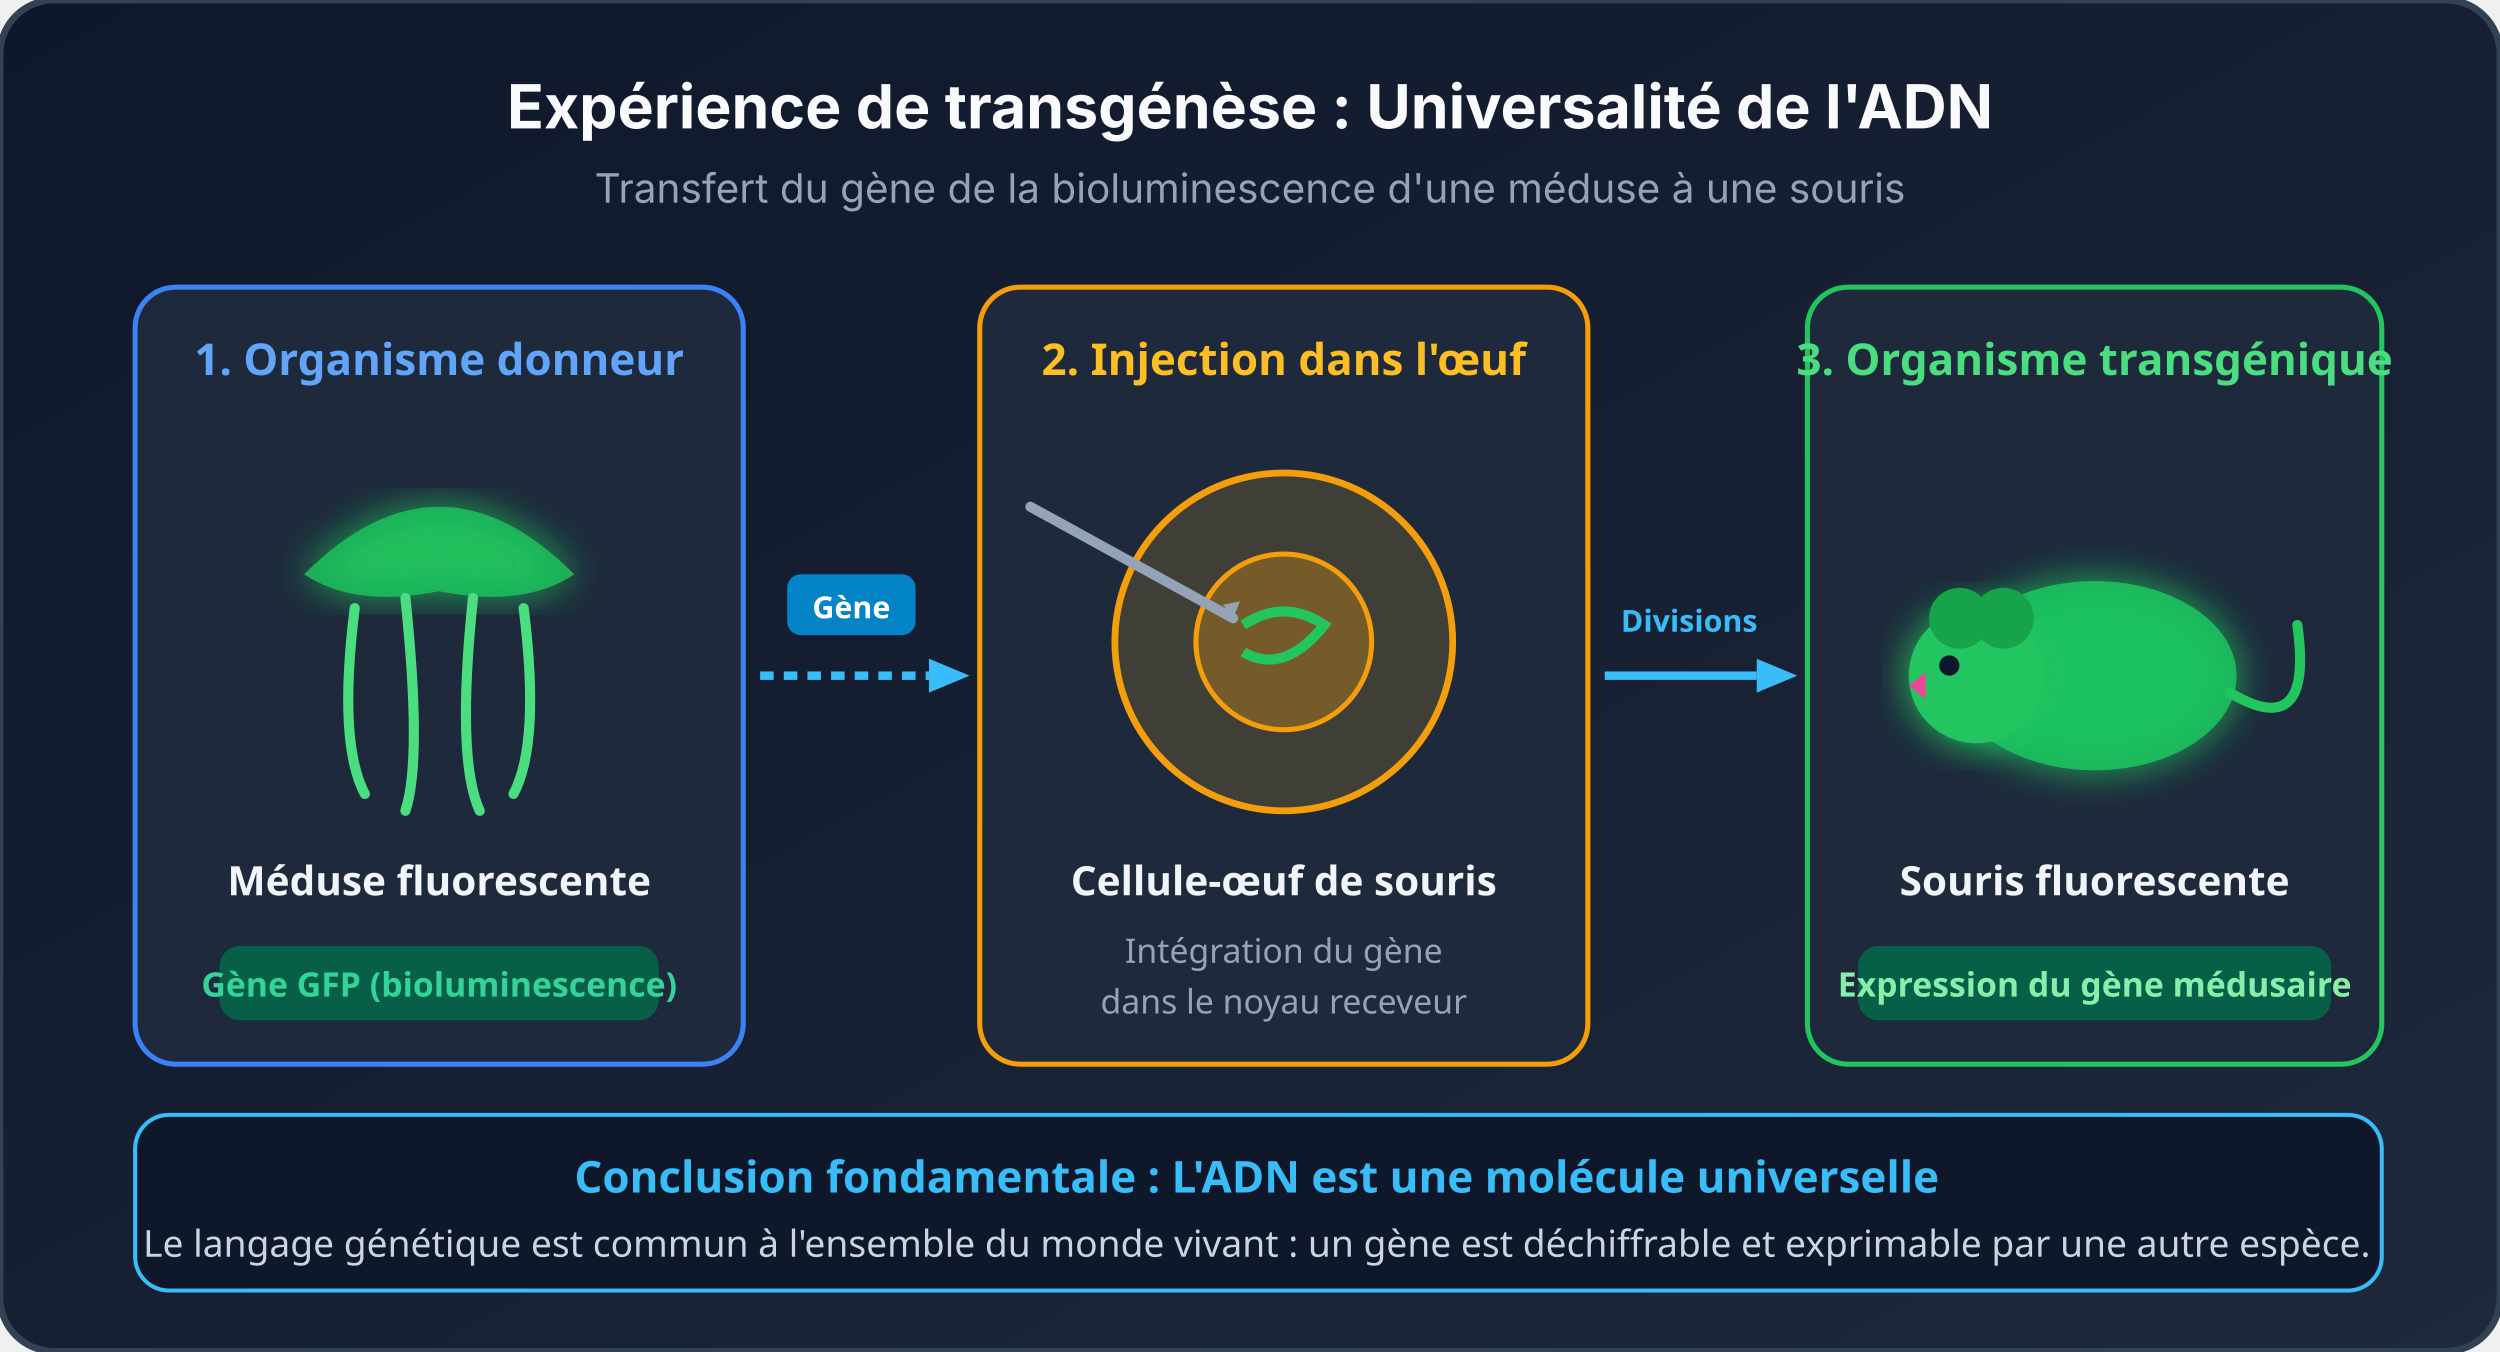
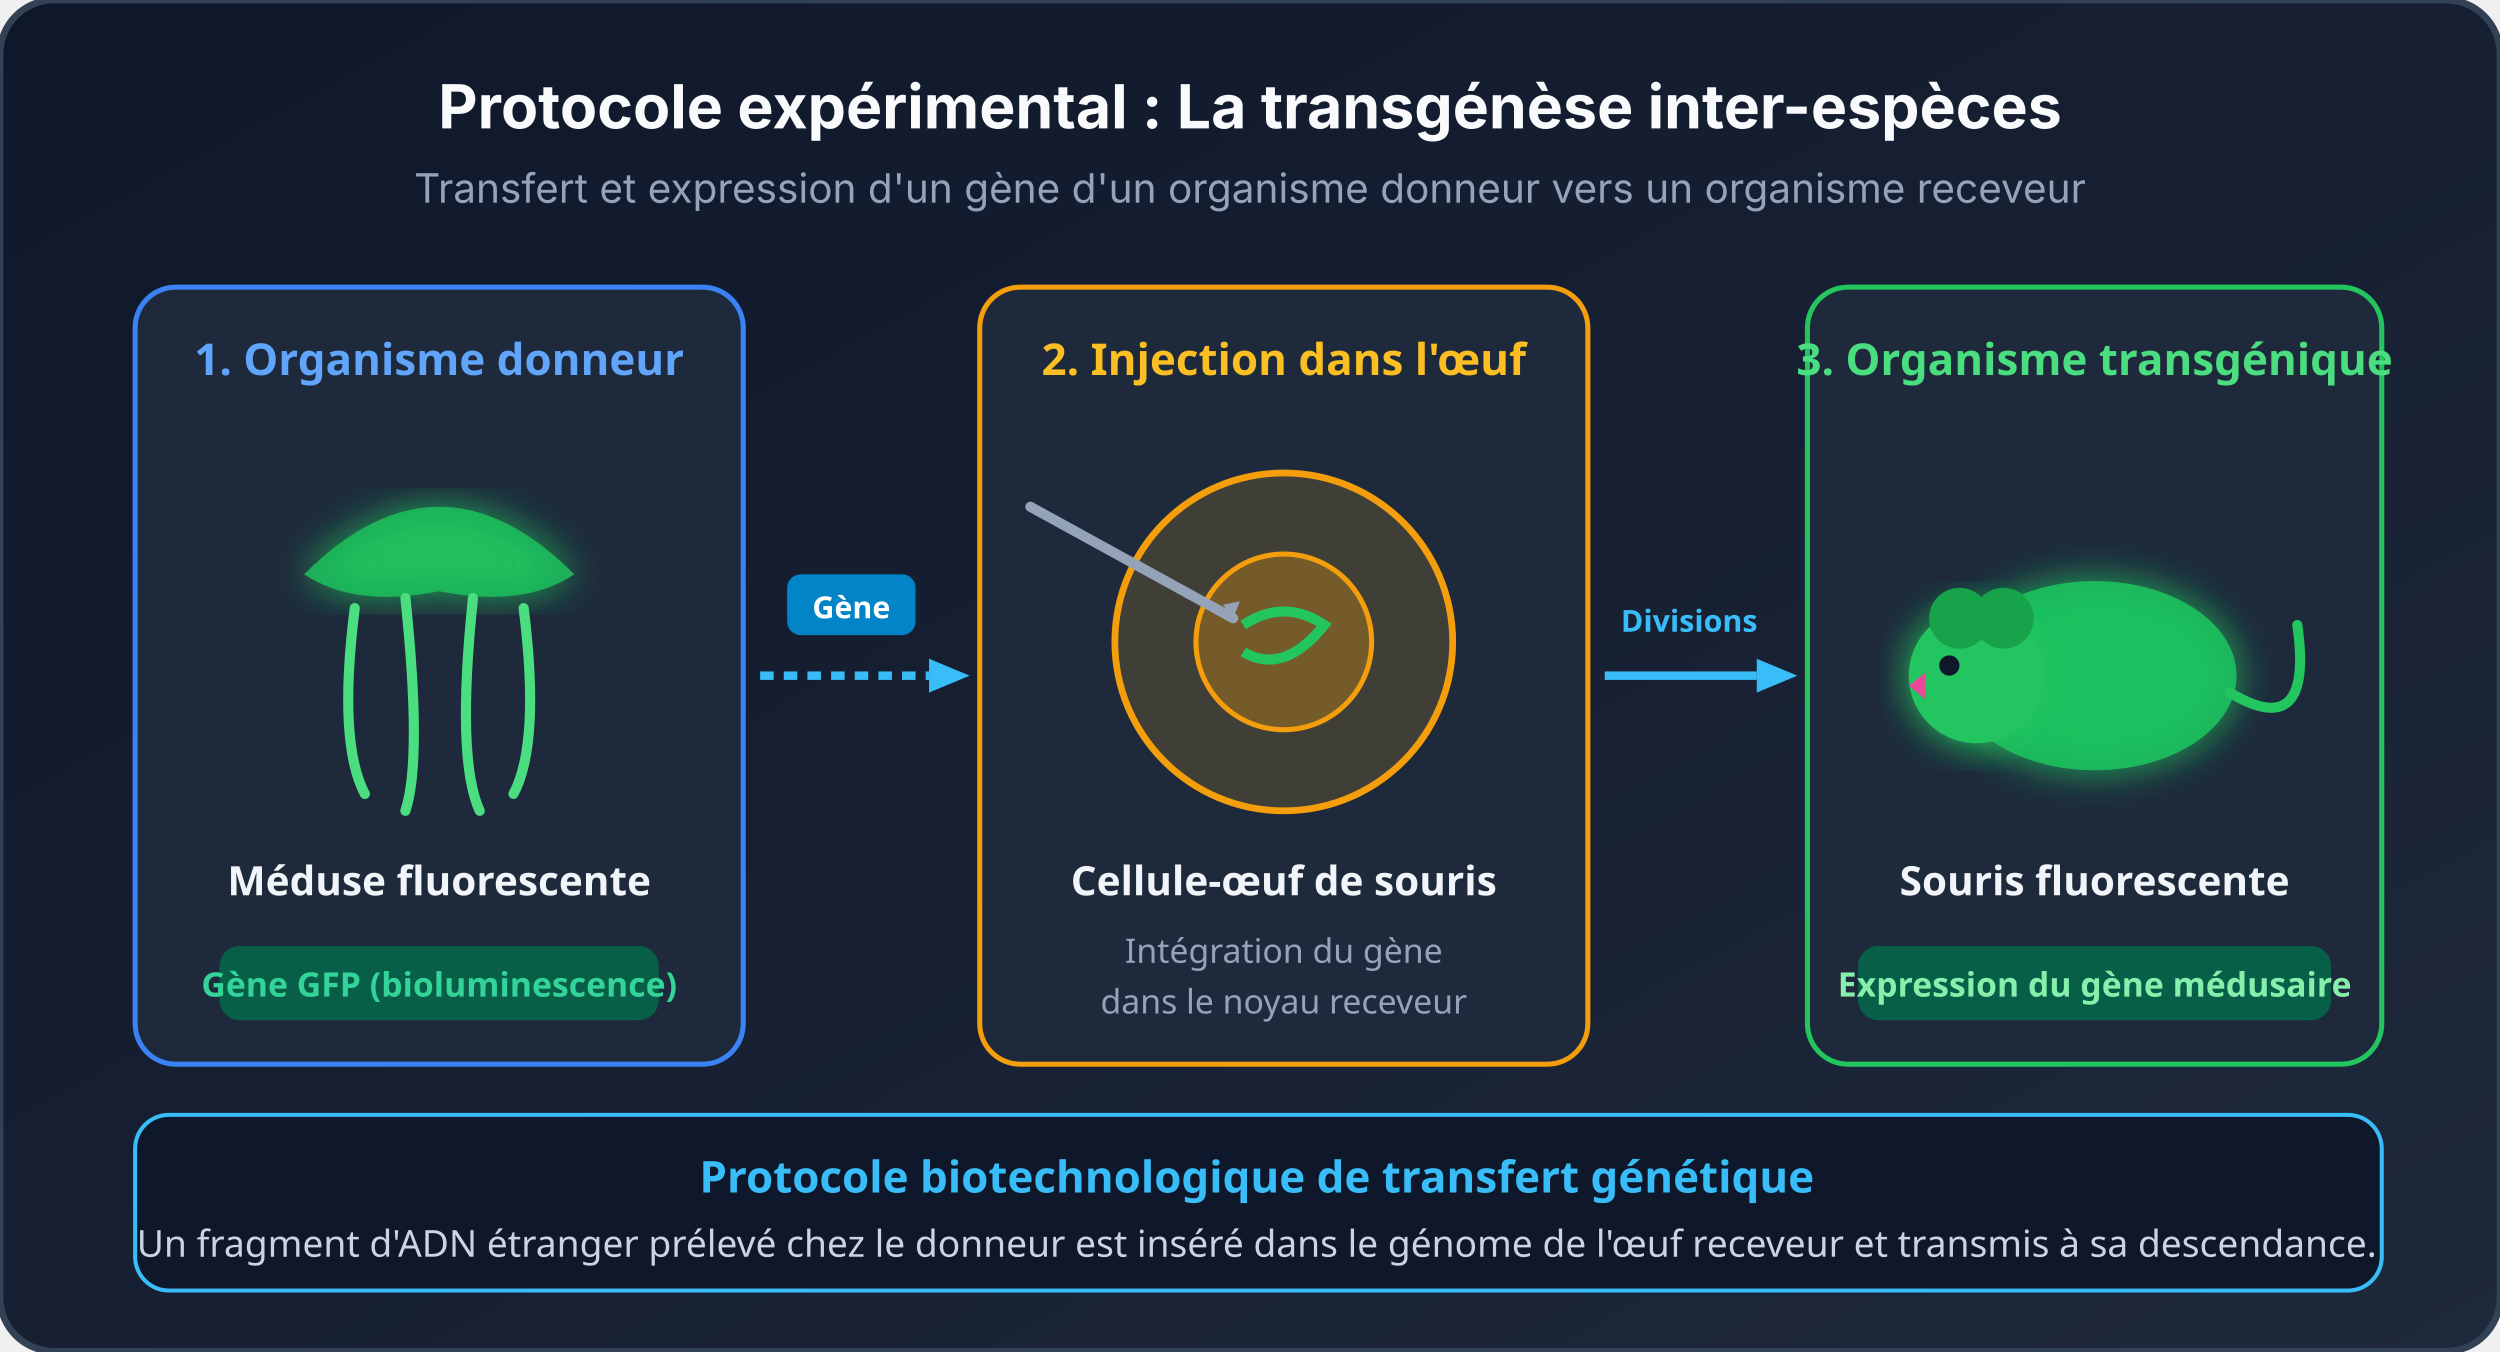
<svg xmlns="http://www.w3.org/2000/svg" viewBox="0 0 740 400" width="100%" height="100%">
  <defs>
    <linearGradient id="bgGrad" x1="0%" y1="0%" x2="100%" y2="100%">
      <stop offset="0%" stop-color="#0f172a" />
      <stop offset="100%" stop-color="#1e293b" />
    </linearGradient>
    <linearGradient id="glowJelly" x1="0%" y1="0%" x2="100%" y2="100%">
      <stop offset="0%" stop-color="#4ade80" />
      <stop offset="100%" stop-color="#059669" />
    </linearGradient>
    <filter id="neonGlow" x="-20%" y="-20%" width="140%" height="140%">
      <feGaussianBlur stdDeviation="6" result="blur" />
      <feComposite in="SourceGraphic" in2="blur" operator="over" />
    </filter>
  </defs>
  <rect width="740" height="400" rx="16" fill="url(#bgGrad)" stroke="#334155" stroke-width="2" />
  <text x="370" y="38" text-anchor="middle" fill="#f8fafc" font-family="system-ui, -apple-system, sans-serif" font-size="18" font-weight="bold">
-     Expérience de transgénèse : Universalité de l'ADN
+     Protocole expérimental : La transgénèse inter-espèces
  </text>
  <text x="370" y="60" text-anchor="middle" fill="#94a3b8" font-family="system-ui, -apple-system, sans-serif" font-size="12">
-     Transfert du gène de la bioluminescence d'une méduse à une souris
+     Transfert et expression d'un gène d'un organisme donneur vers un organisme receveur
  </text>
  <g transform="translate(40, 85)">
    <rect width="180" height="230" rx="12" fill="#1e293b" stroke="#3b82f6" stroke-width="1.5" />
    <text x="90" y="26" text-anchor="middle" fill="#60a5fa" font-family="system-ui, sans-serif" font-size="13" font-weight="bold">1. Organisme donneur</text>
    <path d="M 50,85 Q 90,45 130,85 Q 115,95 90,90 Q 65,95 50,85 Z" fill="#22c55e" fill-opacity="0.8" filter="url(#neonGlow)" />
    <path d="M 65,95 Q 60,135 68,150" stroke="#4ade80" stroke-width="3" stroke-linecap="round" fill="none" />
    <path d="M 80,92 Q 85,140 80,155" stroke="#4ade80" stroke-width="3" stroke-linecap="round" fill="none" />
    <path d="M 100,92 Q 95,140 102,155" stroke="#4ade80" stroke-width="3" stroke-linecap="round" fill="none" />
    <path d="M 115,95 Q 120,135 112,150" stroke="#4ade80" stroke-width="3" stroke-linecap="round" fill="none" />
    <text x="90" y="180" text-anchor="middle" fill="#f1f5f9" font-family="system-ui, sans-serif" font-size="12" font-weight="bold">Méduse fluorescente</text>
    <rect x="25" y="195" width="130" height="22" rx="6" fill="#065f46" />
    <text x="90" y="210" text-anchor="middle" fill="#34d399" font-family="system-ui, sans-serif" font-size="10" font-weight="bold">Gène GFP (bioluminescence)</text>
  </g>
  <g transform="translate(225, 175)">
    <path d="M 0,25 L 50,25" stroke="#38bdf8" stroke-width="2.5" stroke-dasharray="4,3" />
    <polygon points="50,20 62,25 50,30" fill="#38bdf8" />
    <rect x="8" y="-5" width="38" height="18" rx="4" fill="#0284c7" />
    <text x="27" y="8" text-anchor="middle" fill="#ffffff" font-family="system-ui, sans-serif" font-size="9" font-weight="bold">Gène</text>
  </g>
  <g transform="translate(290, 85)">
    <rect width="180" height="230" rx="12" fill="#1e293b" stroke="#f59e0b" stroke-width="1.5" />
    <text x="90" y="26" text-anchor="middle" fill="#fbbf24" font-family="system-ui, sans-serif" font-size="13" font-weight="bold">2. Injection dans l'œuf</text>
    <circle cx="90" cy="105" r="50" fill="#fbbf24" fill-opacity="0.15" stroke="#f59e0b" stroke-width="2" />
    <circle cx="90" cy="105" r="26" fill="#f59e0b" fill-opacity="0.3" stroke="#f59e0b" stroke-width="1.5" />
    <path d="M 78,100 Q 90,92 102,100 Q 90,115 78,108" fill="none" stroke="#22c55e" stroke-width="3" />
    <path d="M 15,65 L 75,98" stroke="#94a3b8" stroke-width="3" stroke-linecap="round" />
    <polygon points="75,98 72,94 77,93" fill="#94a3b8" />
    <text x="90" y="180" text-anchor="middle" fill="#f1f5f9" font-family="system-ui, sans-serif" font-size="12" font-weight="bold">Cellule-œuf de souris</text>
    <text x="90" y="200" text-anchor="middle" fill="#94a3b8" font-family="system-ui, sans-serif" font-size="10">Intégration du gène</text>
    <text x="90" y="215" text-anchor="middle" fill="#94a3b8" font-family="system-ui, sans-serif" font-size="10">dans le noyau receveur</text>
  </g>
  <g transform="translate(475, 175)">
    <path d="M 0,25 L 45,25" stroke="#38bdf8" stroke-width="2.5" />
    <polygon points="45,20 57,25 45,30" fill="#38bdf8" />
    <text x="25" y="12" text-anchor="middle" fill="#38bdf8" font-family="system-ui, sans-serif" font-size="9" font-weight="bold">Divisions</text>
  </g>
  <g transform="translate(535, 85)">
    <rect width="170" height="230" rx="12" fill="#1e293b" stroke="#22c55e" stroke-width="1.5" />
    <text x="85" y="26" text-anchor="middle" fill="#4ade80" font-family="system-ui, sans-serif" font-size="13" font-weight="bold">3. Organisme transgénique</text>
    <ellipse cx="85" cy="115" rx="42" ry="28" fill="#22c55e" fill-opacity="0.85" filter="url(#neonGlow)" />
    <circle cx="50" cy="115" r="20" fill="#22c55e" filter="url(#neonGlow)" />
    <circle cx="45" cy="98" r="9" fill="#16a34a" />
    <circle cx="58" cy="98" r="9" fill="#16a34a" />
    <circle cx="42" cy="112" r="3" fill="#0f172a" />
    <polygon points="30,118 35,114 35,122" fill="#ec4899" />
    <path d="M 125,120 Q 150,135 145,100" fill="none" stroke="#22c55e" stroke-width="3" stroke-linecap="round" />
    <text x="85" y="180" text-anchor="middle" fill="#f1f5f9" font-family="system-ui, sans-serif" font-size="12" font-weight="bold">Souris fluorescente</text>
    <rect x="15" y="195" width="140" height="22" rx="6" fill="#065f46" />
    <text x="85" y="210" text-anchor="middle" fill="#86efac" font-family="system-ui, sans-serif" font-size="10" font-weight="bold">Expression du gène médusaire</text>
  </g>
  <g transform="translate(40, 330)">
    <rect width="665" height="52" rx="10" fill="#0f172a" stroke="#38bdf8" stroke-width="1.2" />
    <text x="332" y="23" text-anchor="middle" fill="#38bdf8" font-family="system-ui, sans-serif" font-size="13" font-weight="bold">
-       Conclusion fondamentale : L'ADN est une molécule universelle
+       Protocole biotechnologique de transfert génétique
    </text>
    <text x="332" y="42" text-anchor="middle" fill="#cbd5e1" font-family="system-ui, sans-serif" font-size="11">
-       Le langage génétique est commun à l'ensemble du monde vivant : un gène est déchiffrable et exprimable par une autre espèce.
+       Un fragment d'ADN étranger prélevé chez le donneur est inséré dans le génome de l'œuf receveur et transmis à sa descendance.
    </text>
  </g>
</svg>
